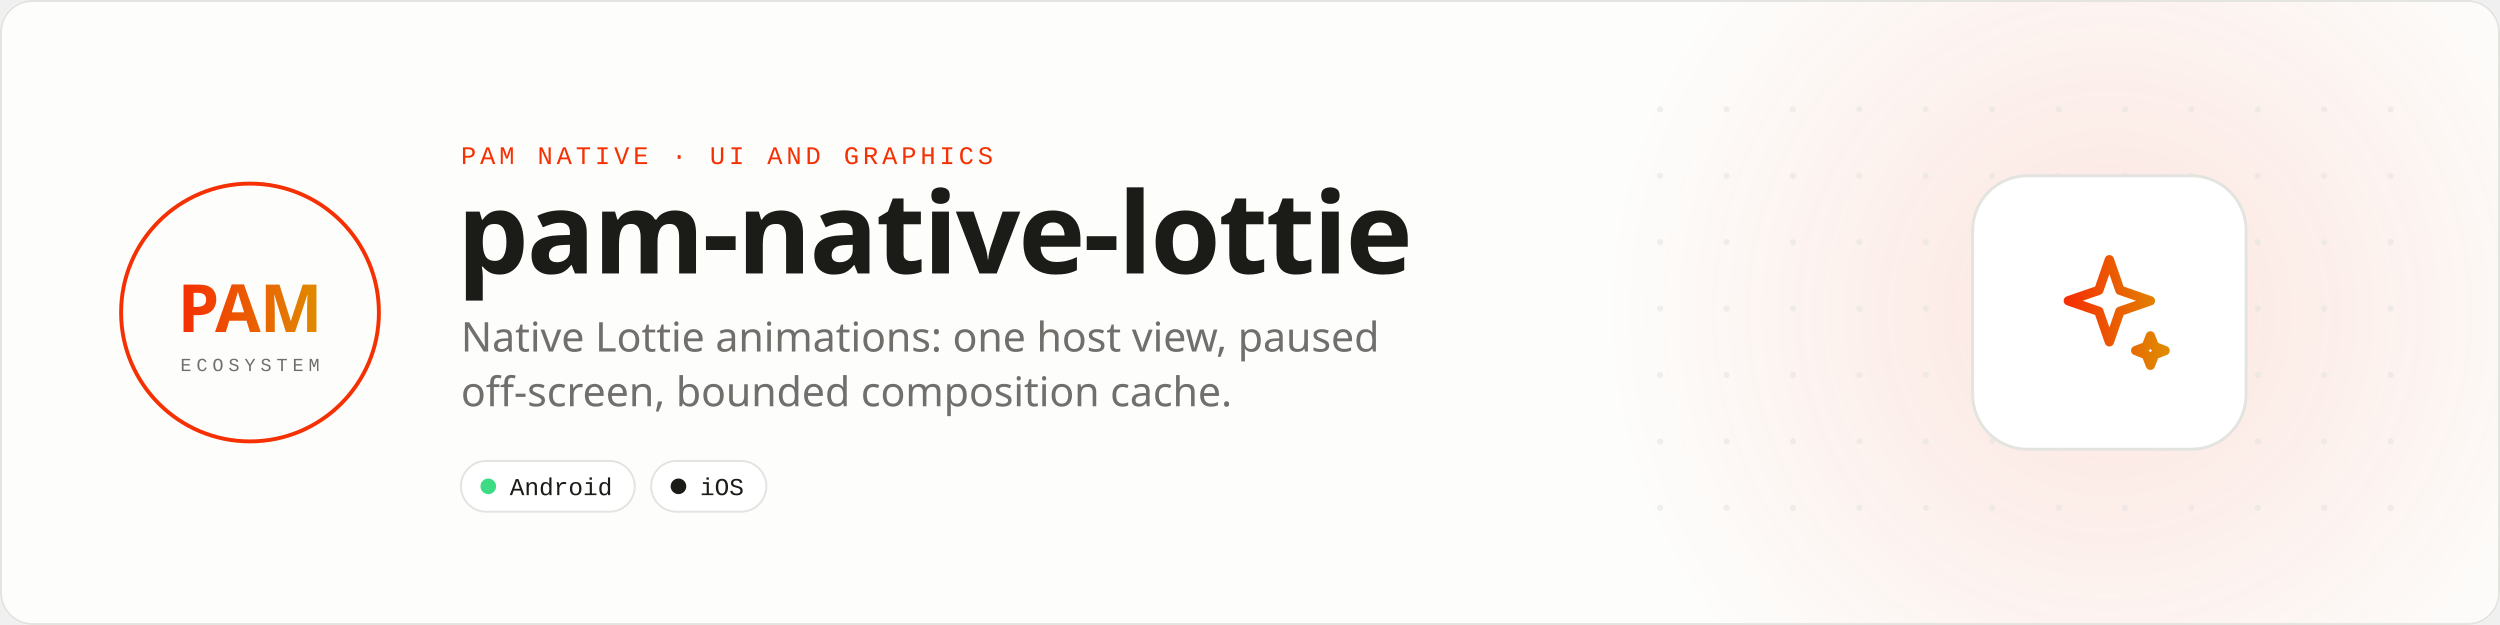
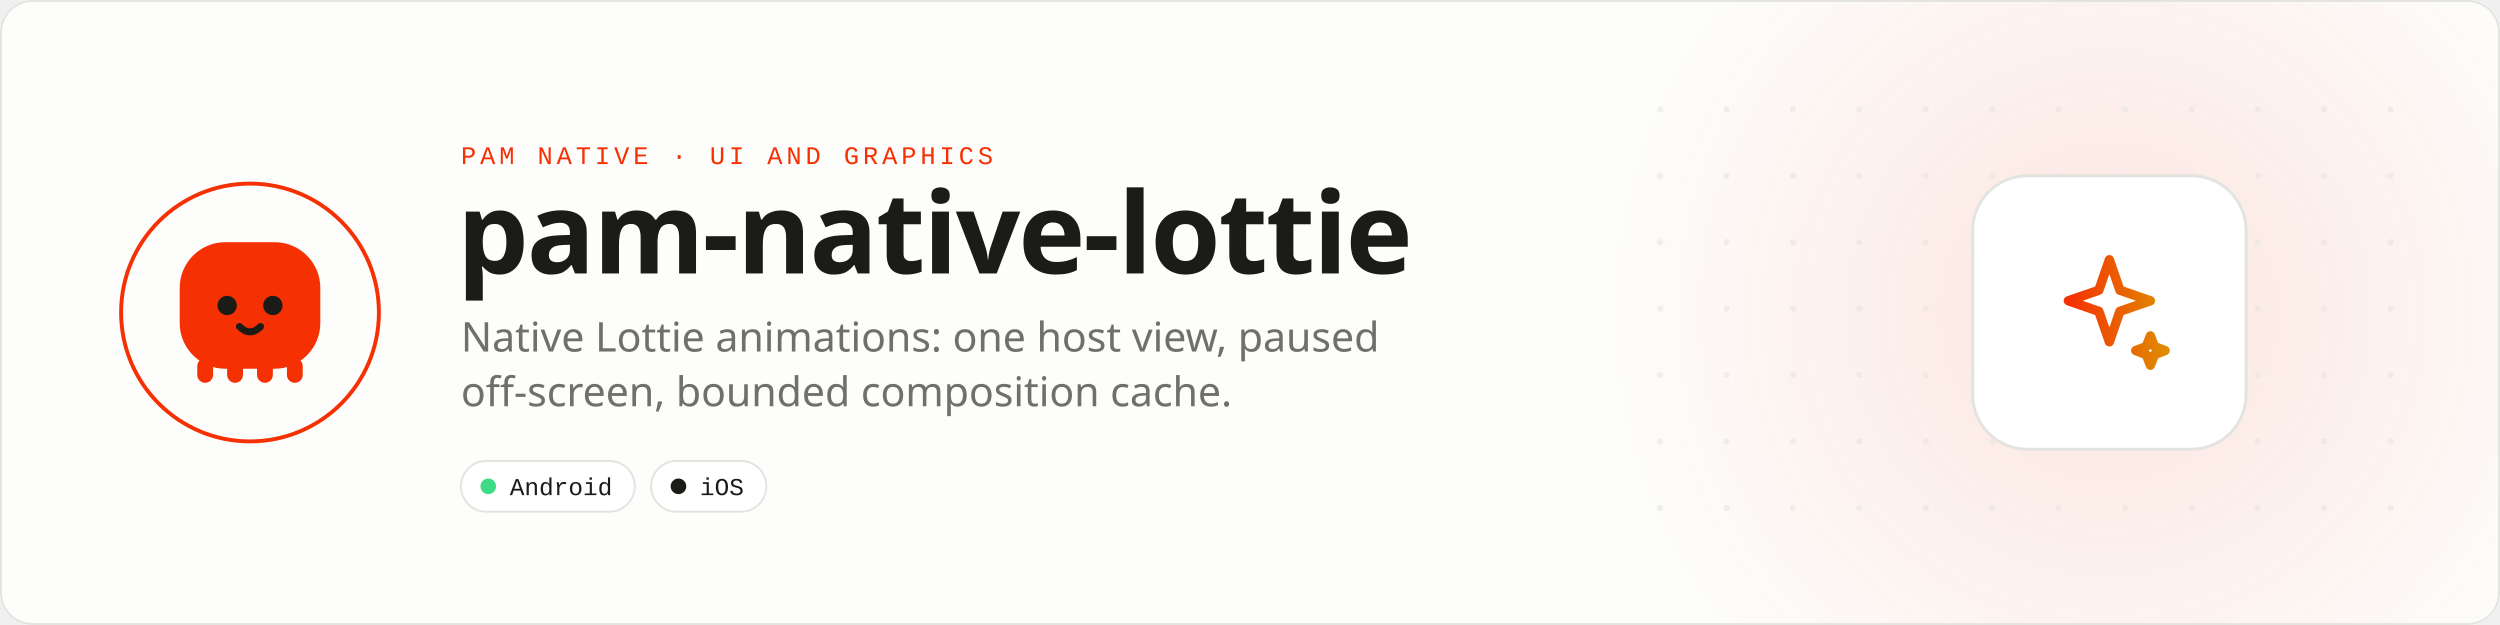
<svg xmlns="http://www.w3.org/2000/svg" viewBox="0 0 1280 320" width="1280" height="320" role="img" aria-label="pam-native-lottie: Native Lottie animations: one host view, paused off-screen, bounded composition cache.">
  <defs>
    <linearGradient id="pg" x1="0" y1="0" x2="1" y2="0">
      <stop offset="0" stop-color="#f53003" />
      <stop offset="1" stop-color="#e08a00" />
    </linearGradient>
    <radialGradient id="gl">
      <stop offset="0" stop-color="#f53003" stop-opacity=".12" />
      <stop offset="1" stop-color="#f53003" stop-opacity="0" />
    </radialGradient>
    <clipPath id="cl">
      <rect width="1280" height="320" rx="16" />
    </clipPath>
  </defs>
  <g clip-path="url(#cl)">
    <rect width="1280" height="320" fill="#fdfdfc" />
    <circle cx="1080" cy="160" r="260" fill="url(#gl)" />
    <g fill="#e3e3e0" opacity=".55">
      <circle cx="850" cy="56" r="1.6" />
      <circle cx="850" cy="90" r="1.6" />
      <circle cx="850" cy="124" r="1.6" />
      <circle cx="850" cy="158" r="1.6" />
      <circle cx="850" cy="192" r="1.6" />
      <circle cx="850" cy="226" r="1.6" />
      <circle cx="850" cy="260" r="1.6" />
      <circle cx="884" cy="56" r="1.6" />
      <circle cx="884" cy="90" r="1.6" />
      <circle cx="884" cy="124" r="1.6" />
      <circle cx="884" cy="158" r="1.6" />
      <circle cx="884" cy="192" r="1.6" />
      <circle cx="884" cy="226" r="1.6" />
      <circle cx="884" cy="260" r="1.6" />
      <circle cx="918" cy="56" r="1.6" />
      <circle cx="918" cy="90" r="1.6" />
      <circle cx="918" cy="124" r="1.6" />
      <circle cx="918" cy="158" r="1.6" />
      <circle cx="918" cy="192" r="1.6" />
      <circle cx="918" cy="226" r="1.6" />
      <circle cx="918" cy="260" r="1.6" />
      <circle cx="952" cy="56" r="1.6" />
      <circle cx="952" cy="90" r="1.6" />
      <circle cx="952" cy="124" r="1.6" />
      <circle cx="952" cy="158" r="1.6" />
      <circle cx="952" cy="192" r="1.6" />
      <circle cx="952" cy="226" r="1.6" />
      <circle cx="952" cy="260" r="1.6" />
      <circle cx="986" cy="56" r="1.6" />
      <circle cx="986" cy="90" r="1.6" />
      <circle cx="986" cy="124" r="1.6" />
      <circle cx="986" cy="158" r="1.6" />
      <circle cx="986" cy="192" r="1.6" />
      <circle cx="986" cy="226" r="1.6" />
      <circle cx="986" cy="260" r="1.6" />
      <circle cx="1020" cy="56" r="1.6" />
      <circle cx="1020" cy="90" r="1.6" />
      <circle cx="1020" cy="124" r="1.6" />
      <circle cx="1020" cy="158" r="1.6" />
      <circle cx="1020" cy="192" r="1.6" />
      <circle cx="1020" cy="226" r="1.6" />
      <circle cx="1020" cy="260" r="1.6" />
      <circle cx="1054" cy="56" r="1.6" />
      <circle cx="1054" cy="90" r="1.6" />
      <circle cx="1054" cy="124" r="1.6" />
      <circle cx="1054" cy="158" r="1.6" />
      <circle cx="1054" cy="192" r="1.6" />
      <circle cx="1054" cy="226" r="1.6" />
      <circle cx="1054" cy="260" r="1.6" />
      <circle cx="1088" cy="56" r="1.6" />
      <circle cx="1088" cy="90" r="1.6" />
      <circle cx="1088" cy="124" r="1.6" />
      <circle cx="1088" cy="158" r="1.6" />
      <circle cx="1088" cy="192" r="1.6" />
      <circle cx="1088" cy="226" r="1.6" />
      <circle cx="1088" cy="260" r="1.6" />
      <circle cx="1122" cy="56" r="1.6" />
      <circle cx="1122" cy="90" r="1.6" />
      <circle cx="1122" cy="124" r="1.6" />
      <circle cx="1122" cy="158" r="1.6" />
      <circle cx="1122" cy="192" r="1.6" />
      <circle cx="1122" cy="226" r="1.6" />
      <circle cx="1122" cy="260" r="1.6" />
      <circle cx="1156" cy="56" r="1.6" />
      <circle cx="1156" cy="90" r="1.6" />
      <circle cx="1156" cy="124" r="1.6" />
      <circle cx="1156" cy="158" r="1.6" />
      <circle cx="1156" cy="192" r="1.6" />
      <circle cx="1156" cy="226" r="1.6" />
      <circle cx="1156" cy="260" r="1.6" />
      <circle cx="1190" cy="56" r="1.6" />
      <circle cx="1190" cy="90" r="1.6" />
      <circle cx="1190" cy="124" r="1.6" />
      <circle cx="1190" cy="158" r="1.6" />
      <circle cx="1190" cy="192" r="1.6" />
      <circle cx="1190" cy="226" r="1.6" />
      <circle cx="1190" cy="260" r="1.6" />
      <circle cx="1224" cy="56" r="1.6" />
      <circle cx="1224" cy="90" r="1.6" />
      <circle cx="1224" cy="124" r="1.6" />
      <circle cx="1224" cy="158" r="1.6" />
      <circle cx="1224" cy="192" r="1.6" />
      <circle cx="1224" cy="226" r="1.6" />
      <circle cx="1224" cy="260" r="1.6" />
    </g>
  </g>
  <rect x=".5" y=".5" width="1279" height="319" rx="16" fill="none" stroke="#e3e3e0" />
  <circle cx="128" cy="160" r="66" fill="#fdfdfc" stroke="#f53003" stroke-width="2" />
  <circle cx="128" cy="160" r="66" fill="none" stroke="#f53003">
    <animate attributeName="r" values="66;92" dur="3s" repeatCount="indefinite" />
    <animate attributeName="stroke-opacity" values=".5;0" dur="3s" repeatCount="indefinite" />
  </circle>
-   <text x="128" y="170" text-anchor="middle" font-family="-apple-system, BlinkMacSystemFont, 'Segoe UI', 'Noto Sans', Helvetica, Arial, sans-serif" font-weight="700" font-size="34" letter-spacing="-.5" fill="url(#pg)">PAM</text>
-   <text x="128" y="190" text-anchor="middle" font-family="ui-monospace, SFMono-Regular, 'SF Mono', Menlo, Consolas, 'Liberation Mono', monospace" font-size="9.5" letter-spacing="2.5" fill="#706f6c">ECOSYSTEM</text>
+   <g transform="translate(74 104.2) scale(.9)">
+     <rect x="30" y="88" width="9" height="14" rx="4.5" fill="#f53003" />
+     <rect x="47" y="88" width="9" height="14" rx="4.5" fill="#f53003" />
+     <rect x="64" y="88" width="9" height="14" rx="4.5" fill="#f53003" />
+     <rect x="81" y="88" width="9" height="14" rx="4.5" fill="#f53003" />
+     <rect x="20" y="22" width="80" height="72" rx="26" fill="#f53003" />
+     <circle cx="47" cy="58" r="5.5" fill="#1b1b18" />
+     <circle cx="73" cy="58" r="5.5" fill="#1b1b18" />
+     <path d="M54 70q6 6 12 0" stroke="#1b1b18" stroke-width="4" stroke-linecap="round" fill="none" />
+   </g>
  <text x="236" y="84" font-family="ui-monospace, SFMono-Regular, 'SF Mono', Menlo, Consolas, 'Liberation Mono', monospace" font-size="13" letter-spacing="2" fill="#f53003">PAM NATIVE · UI AND GRAPHICS</text>
  <text x="234" y="140" font-family="-apple-system, BlinkMacSystemFont, 'Segoe UI', 'Noto Sans', Helvetica, Arial, sans-serif" font-weight="700" font-size="58" letter-spacing="-1" fill="#1b1b18">pam-native-lottie</text>
  <text x="236" y="180" font-family="-apple-system, BlinkMacSystemFont, 'Segoe UI', 'Noto Sans', Helvetica, Arial, sans-serif" font-size="21" fill="#706f6c">Native Lottie animations: one host view, paused</text>
  <text x="236" y="208" font-family="-apple-system, BlinkMacSystemFont, 'Segoe UI', 'Noto Sans', Helvetica, Arial, sans-serif" font-size="21" fill="#706f6c">off-screen, bounded composition cache.</text>
  <rect x="236" y="236" width="89" height="26" rx="13" fill="#ffffff" stroke="#e3e3e0" />
  <circle cx="250" cy="249" r="4" fill="#3ddc84" />
  <text x="261" y="253.5" font-family="ui-monospace, SFMono-Regular, 'SF Mono', Menlo, Consolas, 'Liberation Mono', monospace" font-size="12.5" fill="#1b1b18">Android</text>
  <rect x="333.375" y="236" width="59" height="26" rx="13" fill="#ffffff" stroke="#e3e3e0" />
  <circle cx="347.375" cy="249" r="4" fill="#1b1b18" />
  <text x="358.375" y="253.5" font-family="ui-monospace, SFMono-Regular, 'SF Mono', Menlo, Consolas, 'Liberation Mono', monospace" font-size="12.5" fill="#1b1b18">iOS</text>
  <rect x="1010" y="90" width="140" height="140" rx="28" fill="#ffffff" stroke="#e3e3e0" stroke-width="1.5" />
  <g transform="translate(1044 124) scale(3)" fill="none" stroke="url(#pg)" stroke-width="1.6" stroke-linecap="round" stroke-linejoin="round">
    <path d="M12 3l1.8 5.2L19 10l-5.2 1.8L12 17l-1.8-5.2L5 10l5.2-1.8zM19 16l.7 1.8 1.8.7-1.8.7L19 21l-.7-1.8-1.8-.7 1.8-.7z" />
  </g>
</svg>
